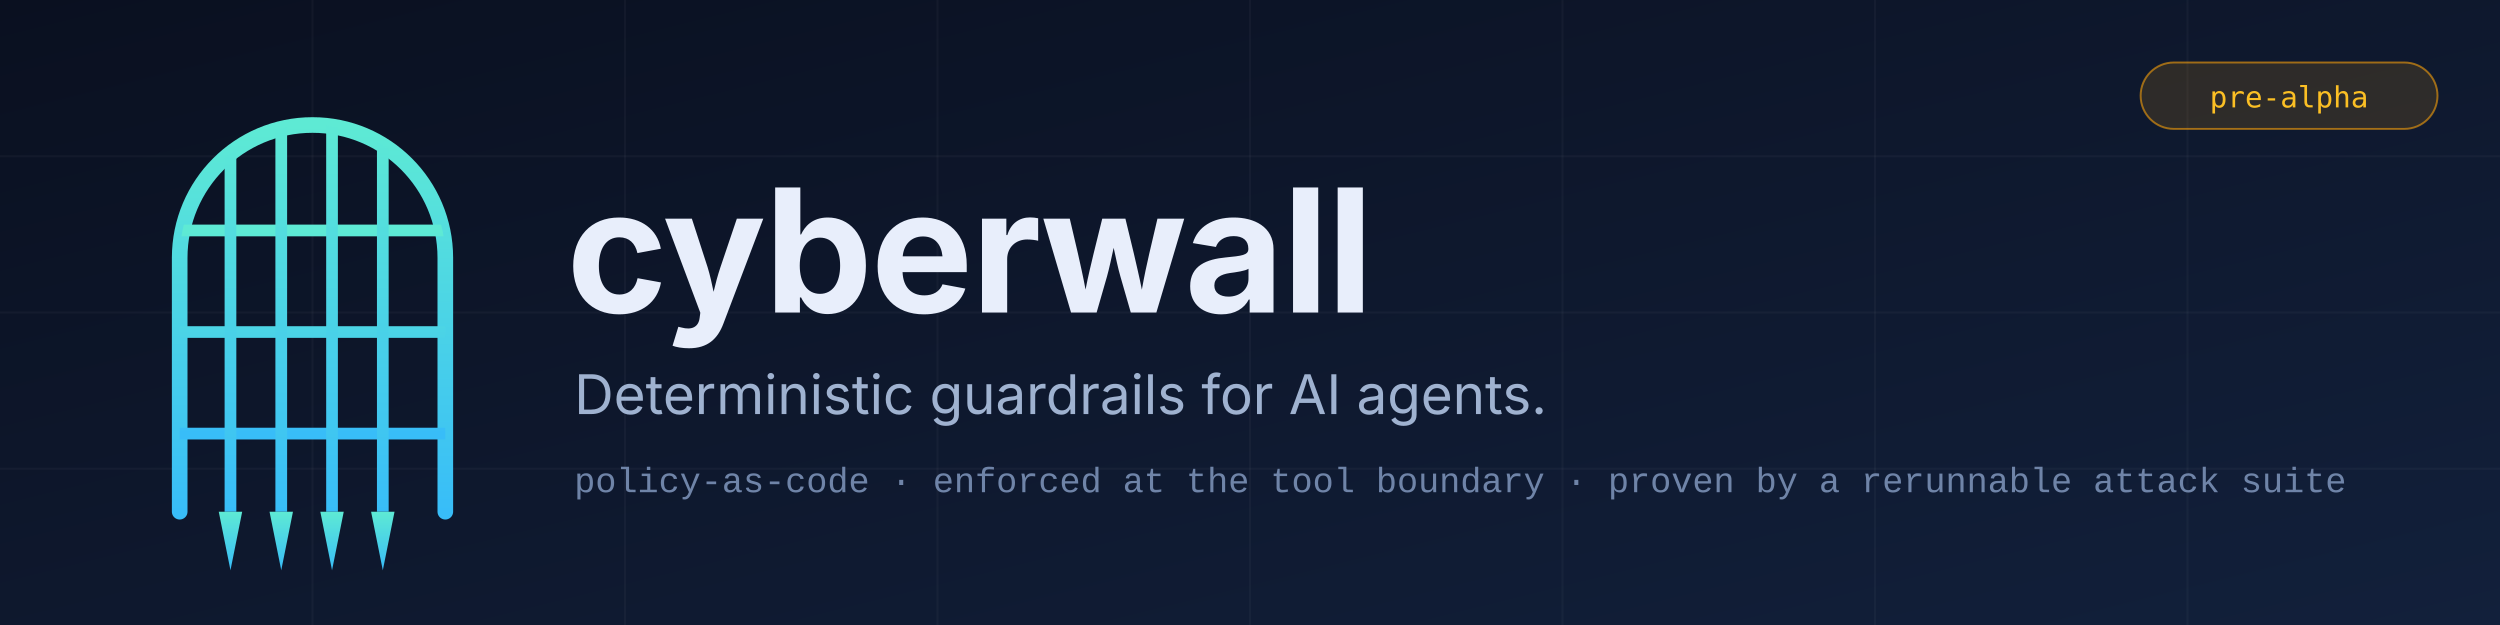
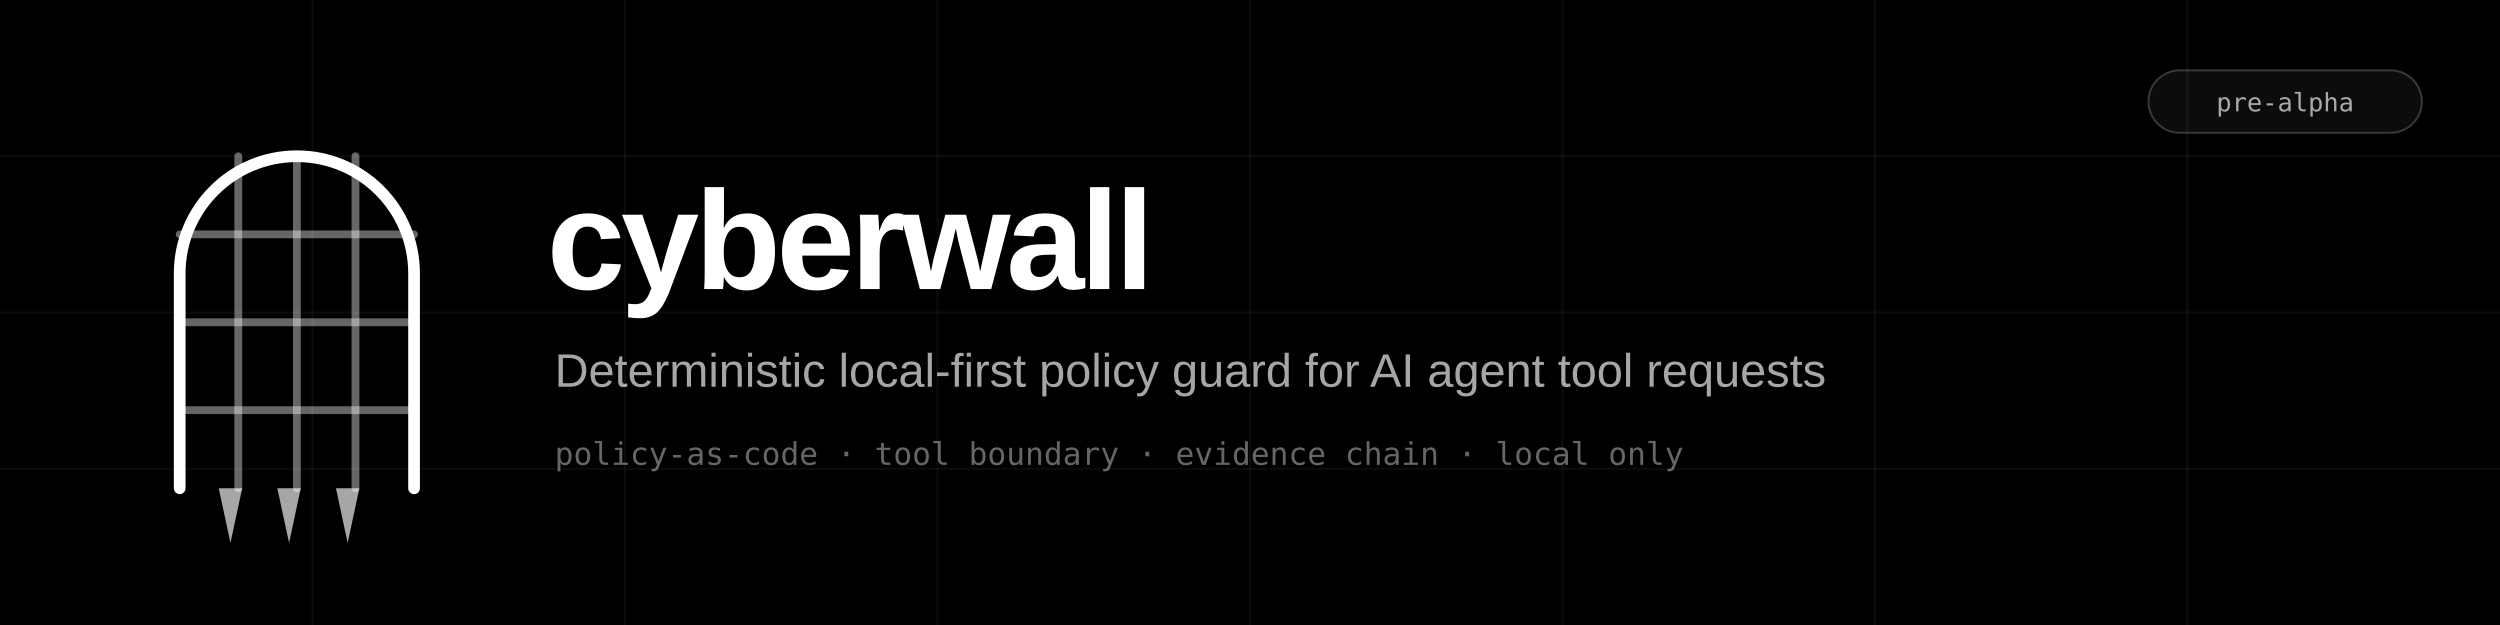
<svg xmlns="http://www.w3.org/2000/svg" viewBox="0 0 1280 320" width="1280" height="320" role="img" aria-labelledby="t d">
-   <defs>
-     <linearGradient id="bg" x1="0" y1="0" x2="1" y2="1">
-       <stop offset="0" stop-color="#0a1020" />
-       <stop offset="1" stop-color="#12203b" />
-     </linearGradient>
-     <linearGradient id="gate" x1="0" y1="0" x2="0" y2="1">
-       <stop offset="0" stop-color="#5eead4" />
-       <stop offset="1" stop-color="#38bdf8" />
-     </linearGradient>
-     <clipPath id="arch">
-       <path d="M92 262 V132 a68 68 0 0 1 136 0 V262 Z" />
-     </clipPath>
-   </defs>
-   <rect width="1280" height="320" fill="url(#bg)" />
-   <g stroke="#ffffff" stroke-opacity="0.035" stroke-width="1">
+   <rect width="1280" height="320" fill="#000000" />
+   <g stroke="#ffffff" stroke-opacity="0.05" stroke-width="1">
    <path d="M0 80H1280M0 160H1280M0 240H1280" />
    <path d="M160 0V320M320 0V320M480 0V320M640 0V320M800 0V320M960 0V320M1120 0V320" />
  </g>
-   <g fill="none" stroke="url(#gate)" stroke-linecap="round" stroke-linejoin="round">
-     <path d="M92 262 V132 a68 68 0 0 1 136 0 V262" stroke-width="8" />
-     <g clip-path="url(#arch)" stroke-width="6">
-       <path d="M92 118H228M92 170H228M92 222H228" />
-       <path d="M118 60V262M144 60V262M170 60V262M196 60V262" />
-     </g>
+   <g fill="none" stroke="#ffffff" stroke-linecap="round" stroke-linejoin="round">
+     <path d="M92 250 V140 a60 60 0 0 1 120 0 V250" stroke-width="6" stroke-opacity="1" />
+     <path d="M92 120H212M92 165H212M92 210H212" stroke-width="4" stroke-opacity="0.4" />
+     <path d="M122 80V250M152 80V250M182 80V250" stroke-width="4" stroke-opacity="0.4" />
  </g>
-   <g fill="url(#gate)">
-     <path d="M112 262 L118 292 L124 262Z" />
-     <path d="M138 262 L144 292 L150 262Z" />
-     <path d="M164 262 L170 292 L176 262Z" />
-     <path d="M190 262 L196 292 L202 262Z" />
+   <g fill="#ffffff" fill-opacity="0.65">
+     <path d="M112 250 L118 278 L124 250Z" />
+     <path d="M142 250 L148 278 L154 250Z" />
+     <path d="M172 250 L178 278 L184 250Z" />
  </g>
-   <text x="290" y="160" font-family="Inter, 'Segoe UI', Roboto, Helvetica, Arial, sans-serif" font-size="88" font-weight="700" fill="#e8eefb" letter-spacing="-1">cyberwall</text>
-   <text x="294" y="212" font-family="Inter, 'Segoe UI', Roboto, Helvetica, Arial, sans-serif" font-size="28" fill="#9fb2d0">Deterministic guardrails for AI agents.</text>
-   <text x="294" y="252" font-family="'SFMono-Regular', Consolas, 'Liberation Mono', monospace" font-size="18" fill="#6f84a8">policy-as-code · enforced at the tool boundary · proven by a rerunnable attack suite</text>
-   <g>
-     <rect x="1096" y="32" width="152" height="34" rx="17" fill="#f59e0b" fill-opacity="0.14" stroke="#f59e0b" stroke-opacity="0.6" />
-     <text x="1172" y="55" text-anchor="middle" font-family="'SFMono-Regular', Consolas, monospace" font-size="15" fill="#fbbf24">pre-alpha</text>
-   </g>
+   <text x="280" y="148" font-family="-apple-system, BlinkMacSystemFont, 'SF Pro Display', 'Helvetica Neue', Arial, sans-serif" font-size="72" font-weight="700" fill="#ffffff" letter-spacing="-0.03em">cyberwall</text>
+   <text x="284" y="198" font-family="-apple-system, BlinkMacSystemFont, 'SF Pro Text', 'Helvetica Neue', Arial, sans-serif" font-size="24" fill="#ffffff" fill-opacity="0.65">Deterministic local-first policy guard for AI agent tool requests</text>
+   <text x="284" y="238" font-family="ui-monospace, 'SF Mono', Consolas, monospace" font-size="16" fill="#ffffff" fill-opacity="0.4">policy-as-code · tool boundary · evidence chain · local only</text>
+   <rect x="1100" y="36" width="140" height="32" rx="16" fill="#ffffff" fill-opacity="0.05" stroke="#ffffff" stroke-opacity="0.2" />
+   <text x="1170" y="57" text-anchor="middle" font-family="ui-monospace, 'SF Mono', Consolas, monospace" font-size="13" fill="#ffffff" fill-opacity="0.65">pre-alpha</text>
</svg>
